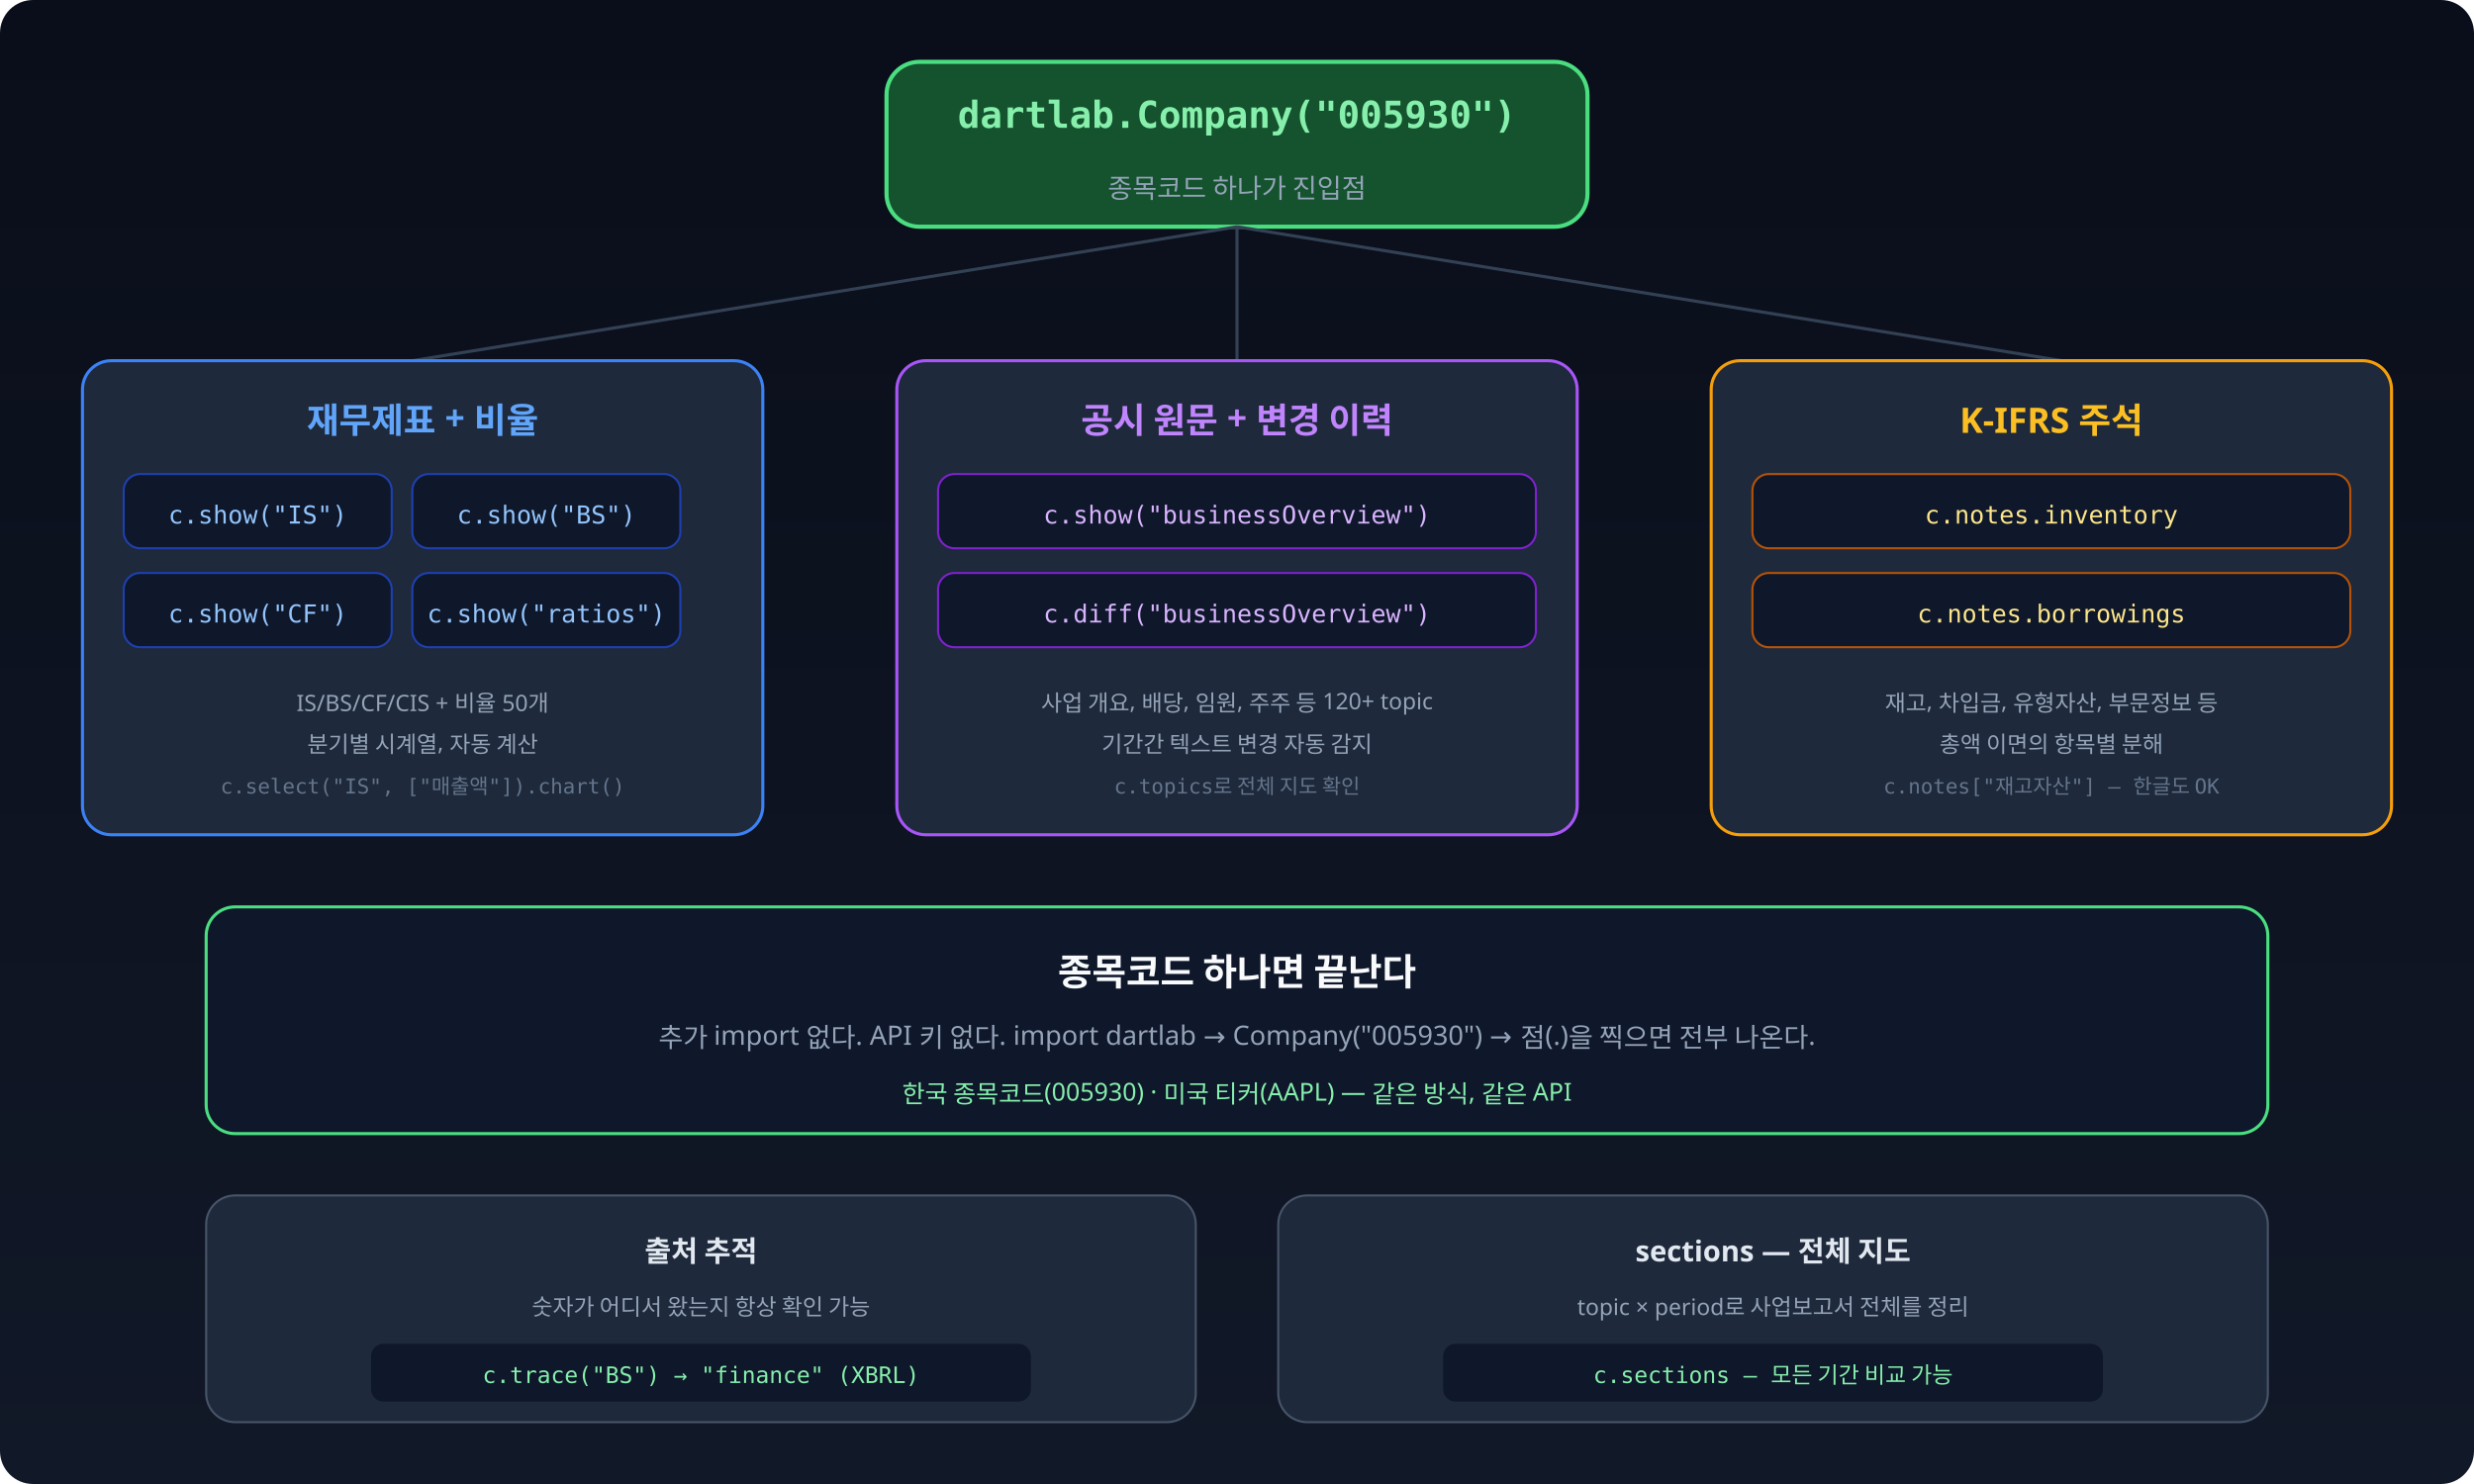
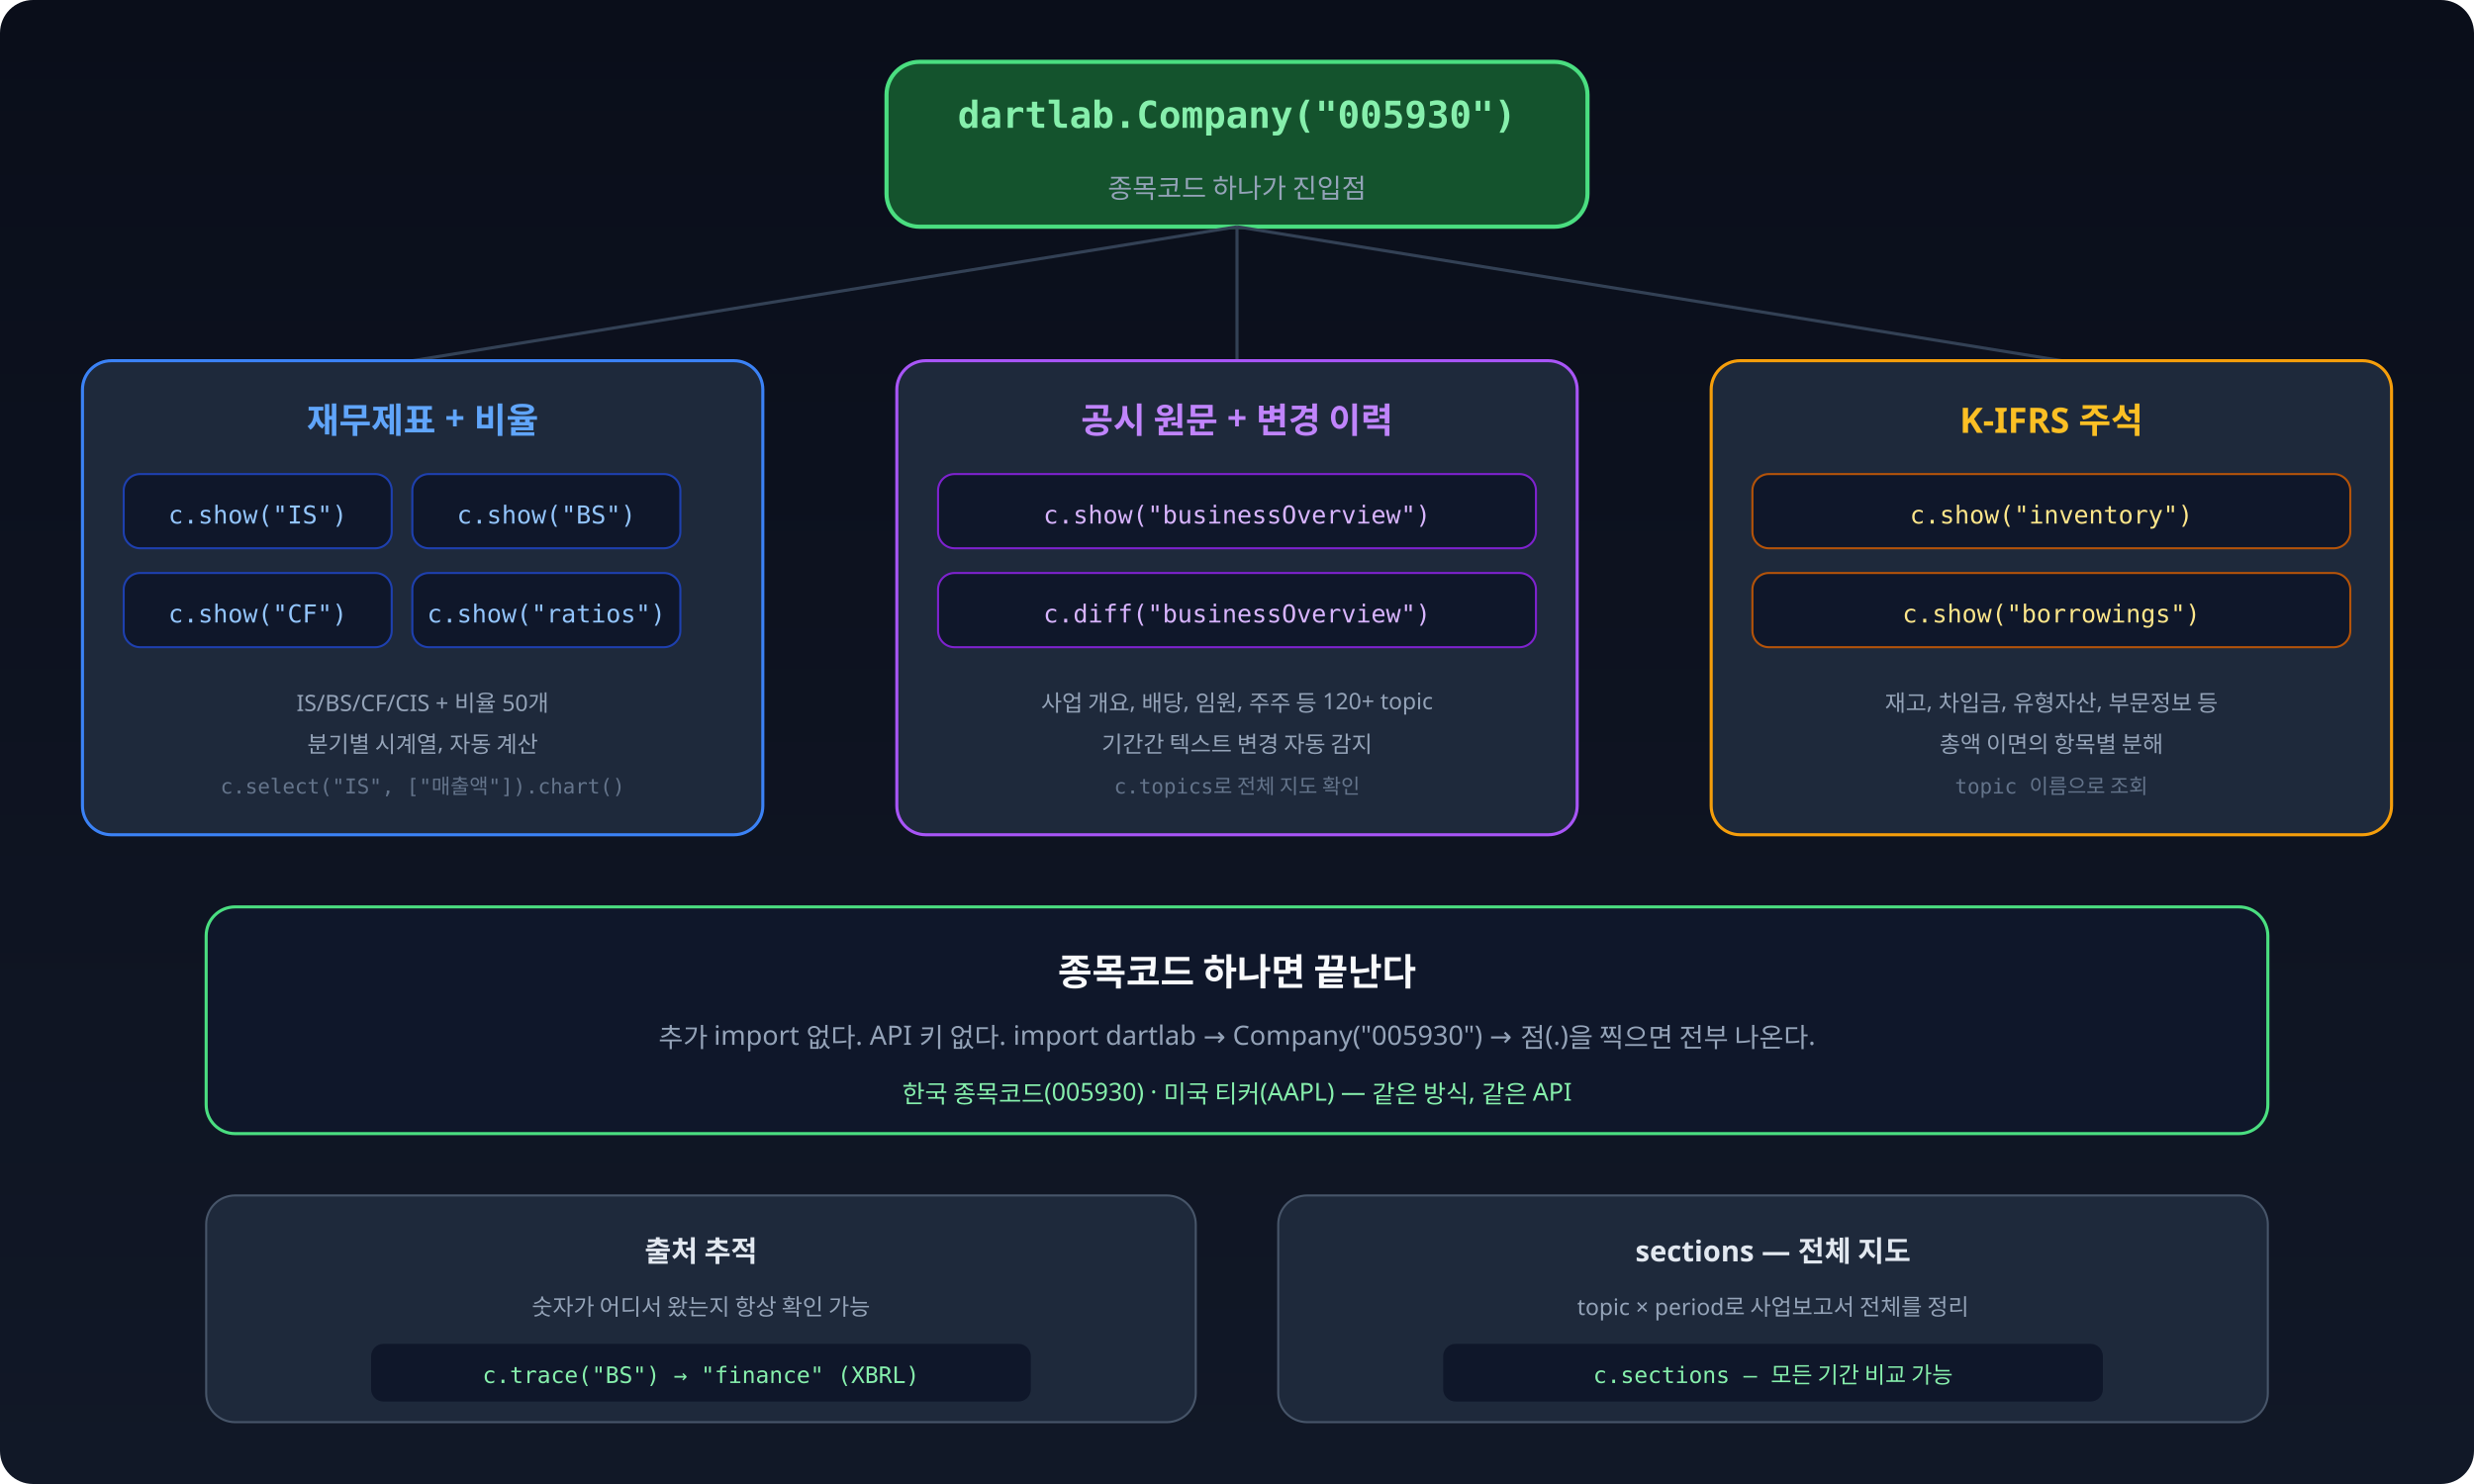
<svg xmlns="http://www.w3.org/2000/svg" viewBox="0 0 1200 720">
  <defs>
    <linearGradient id="bg130a" x1="0" y1="0" x2="0" y2="1">
      <stop offset="0%" stop-color="#0a0e1a" />
      <stop offset="100%" stop-color="#111827" />
    </linearGradient>
  </defs>
  <rect width="1200" height="720" fill="url(#bg130a)" rx="16" />
  <rect x="430" y="30" width="340" height="80" rx="16" fill="#14532d" stroke="#4ade80" stroke-width="2" />
  <text x="600" y="62" text-anchor="middle" fill="#86efac" font-family="monospace" font-size="18" font-weight="700">dartlab.Company("005930")</text>
  <text x="600" y="96" text-anchor="middle" fill="#94a3b8" font-family="system-ui, sans-serif" font-size="13">종목코드 하나가 진입점</text>
  <line x1="600" y1="110" x2="200" y2="175" stroke="#334155" stroke-width="1.5" />
  <line x1="600" y1="110" x2="600" y2="175" stroke="#334155" stroke-width="1.5" />
  <line x1="600" y1="110" x2="1000" y2="175" stroke="#334155" stroke-width="1.5" />
  <rect x="40" y="175" width="330" height="230" rx="14" fill="#1e293b" stroke="#3b82f6" stroke-width="1.5" />
  <text x="205" y="210" text-anchor="middle" fill="#60a5fa" font-family="system-ui, sans-serif" font-size="17" font-weight="700">재무제표 + 비율</text>
  <rect x="60" y="230" width="130" height="36" rx="8" fill="#0f172a" stroke="#1e40af" stroke-width="1" />
  <text x="125" y="254" text-anchor="middle" fill="#93c5fd" font-family="monospace" font-size="12">c.show("IS")</text>
  <rect x="200" y="230" width="130" height="36" rx="8" fill="#0f172a" stroke="#1e40af" stroke-width="1" />
  <text x="265" y="254" text-anchor="middle" fill="#93c5fd" font-family="monospace" font-size="12">c.show("BS")</text>
  <rect x="60" y="278" width="130" height="36" rx="8" fill="#0f172a" stroke="#1e40af" stroke-width="1" />
  <text x="125" y="302" text-anchor="middle" fill="#93c5fd" font-family="monospace" font-size="12">c.show("CF")</text>
  <rect x="200" y="278" width="130" height="36" rx="8" fill="#0f172a" stroke="#1e40af" stroke-width="1" />
  <text x="265" y="302" text-anchor="middle" fill="#93c5fd" font-family="monospace" font-size="12">c.show("ratios")</text>
  <text x="205" y="345" text-anchor="middle" fill="#94a3b8" font-family="system-ui, sans-serif" font-size="11">IS/BS/CF/CIS + 비율 50개</text>
  <text x="205" y="365" text-anchor="middle" fill="#94a3b8" font-family="system-ui, sans-serif" font-size="11">분기별 시계열, 자동 계산</text>
  <text x="205" y="385" text-anchor="middle" fill="#64748b" font-family="monospace" font-size="10">c.select("IS", ["매출액"]).chart()</text>
  <rect x="435" y="175" width="330" height="230" rx="14" fill="#1e293b" stroke="#a855f7" stroke-width="1.5" />
  <text x="600" y="210" text-anchor="middle" fill="#c084fc" font-family="system-ui, sans-serif" font-size="17" font-weight="700">공시 원문 + 변경 이력</text>
  <rect x="455" y="230" width="290" height="36" rx="8" fill="#0f172a" stroke="#7e22ce" stroke-width="1" />
  <text x="600" y="254" text-anchor="middle" fill="#d8b4fe" font-family="monospace" font-size="12">c.show("businessOverview")</text>
  <rect x="455" y="278" width="290" height="36" rx="8" fill="#0f172a" stroke="#7e22ce" stroke-width="1" />
  <text x="600" y="302" text-anchor="middle" fill="#d8b4fe" font-family="monospace" font-size="12">c.diff("businessOverview")</text>
  <text x="600" y="345" text-anchor="middle" fill="#94a3b8" font-family="system-ui, sans-serif" font-size="11">사업 개요, 배당, 임원, 주주 등 120+ topic</text>
  <text x="600" y="365" text-anchor="middle" fill="#94a3b8" font-family="system-ui, sans-serif" font-size="11">기간간 텍스트 변경 자동 감지</text>
  <text x="600" y="385" text-anchor="middle" fill="#64748b" font-family="monospace" font-size="10">c.topics로 전체 지도 확인</text>
  <rect x="830" y="175" width="330" height="230" rx="14" fill="#1e293b" stroke="#f59e0b" stroke-width="1.5" />
  <text x="995" y="210" text-anchor="middle" fill="#fbbf24" font-family="system-ui, sans-serif" font-size="17" font-weight="700">K-IFRS 주석</text>
  <rect x="850" y="230" width="290" height="36" rx="8" fill="#0f172a" stroke="#b45309" stroke-width="1" />
-   <text x="995" y="254" text-anchor="middle" fill="#fde68a" font-family="monospace" font-size="12">c.notes.inventory</text>
+   <text x="995" y="254" text-anchor="middle" fill="#fde68a" font-family="monospace" font-size="12">c.show("inventory")</text>
  <rect x="850" y="278" width="290" height="36" rx="8" fill="#0f172a" stroke="#b45309" stroke-width="1" />
-   <text x="995" y="302" text-anchor="middle" fill="#fde68a" font-family="monospace" font-size="12">c.notes.borrowings</text>
+   <text x="995" y="302" text-anchor="middle" fill="#fde68a" font-family="monospace" font-size="12">c.show("borrowings")</text>
  <text x="995" y="345" text-anchor="middle" fill="#94a3b8" font-family="system-ui, sans-serif" font-size="11">재고, 차입금, 유형자산, 부문정보 등</text>
  <text x="995" y="365" text-anchor="middle" fill="#94a3b8" font-family="system-ui, sans-serif" font-size="11">총액 이면의 항목별 분해</text>
-   <text x="995" y="385" text-anchor="middle" fill="#64748b" font-family="monospace" font-size="10">c.notes["재고자산"] — 한글도 OK</text>
+   <text x="995" y="385" text-anchor="middle" fill="#64748b" font-family="monospace" font-size="10">topic 이름으로 조회</text>
  <rect x="100" y="440" width="1000" height="110" rx="14" fill="#0f172a" stroke="#4ade80" stroke-width="1.5" />
  <text x="600" y="478" text-anchor="middle" fill="#f8fafc" font-family="system-ui, sans-serif" font-size="18" font-weight="700">종목코드 하나면 끝난다</text>
  <text x="600" y="508" text-anchor="middle" fill="#94a3b8" font-family="system-ui, sans-serif" font-size="13">추가 import 없다. API 키 없다. import dartlab → Company("005930") → 점(.)을 찍으면 전부 나온다.</text>
  <text x="600" y="535" text-anchor="middle" fill="#86efac" font-family="system-ui, sans-serif" font-size="12">한국 종목코드(005930) · 미국 티커(AAPL) — 같은 방식, 같은 API</text>
  <rect x="100" y="580" width="480" height="110" rx="14" fill="#1e293b" stroke="#475569" stroke-width="1" />
  <text x="340" y="612" text-anchor="middle" fill="#e2e8f0" font-family="system-ui, sans-serif" font-size="14" font-weight="600">출처 추적</text>
  <text x="340" y="638" text-anchor="middle" fill="#94a3b8" font-family="system-ui, sans-serif" font-size="11">숫자가 어디서 왔는지 항상 확인 가능</text>
  <rect x="180" y="652" width="320" height="28" rx="6" fill="#0f172a" />
  <text x="340" y="671" text-anchor="middle" fill="#86efac" font-family="monospace" font-size="11">c.trace("BS") → "finance" (XBRL)</text>
  <rect x="620" y="580" width="480" height="110" rx="14" fill="#1e293b" stroke="#475569" stroke-width="1" />
  <text x="860" y="612" text-anchor="middle" fill="#e2e8f0" font-family="system-ui, sans-serif" font-size="14" font-weight="600">sections — 전체 지도</text>
  <text x="860" y="638" text-anchor="middle" fill="#94a3b8" font-family="system-ui, sans-serif" font-size="11">topic × period로 사업보고서 전체를 정리</text>
  <rect x="700" y="652" width="320" height="28" rx="6" fill="#0f172a" />
  <text x="860" y="671" text-anchor="middle" fill="#86efac" font-family="monospace" font-size="11">c.sections — 모든 기간 비교 가능</text>
</svg>
